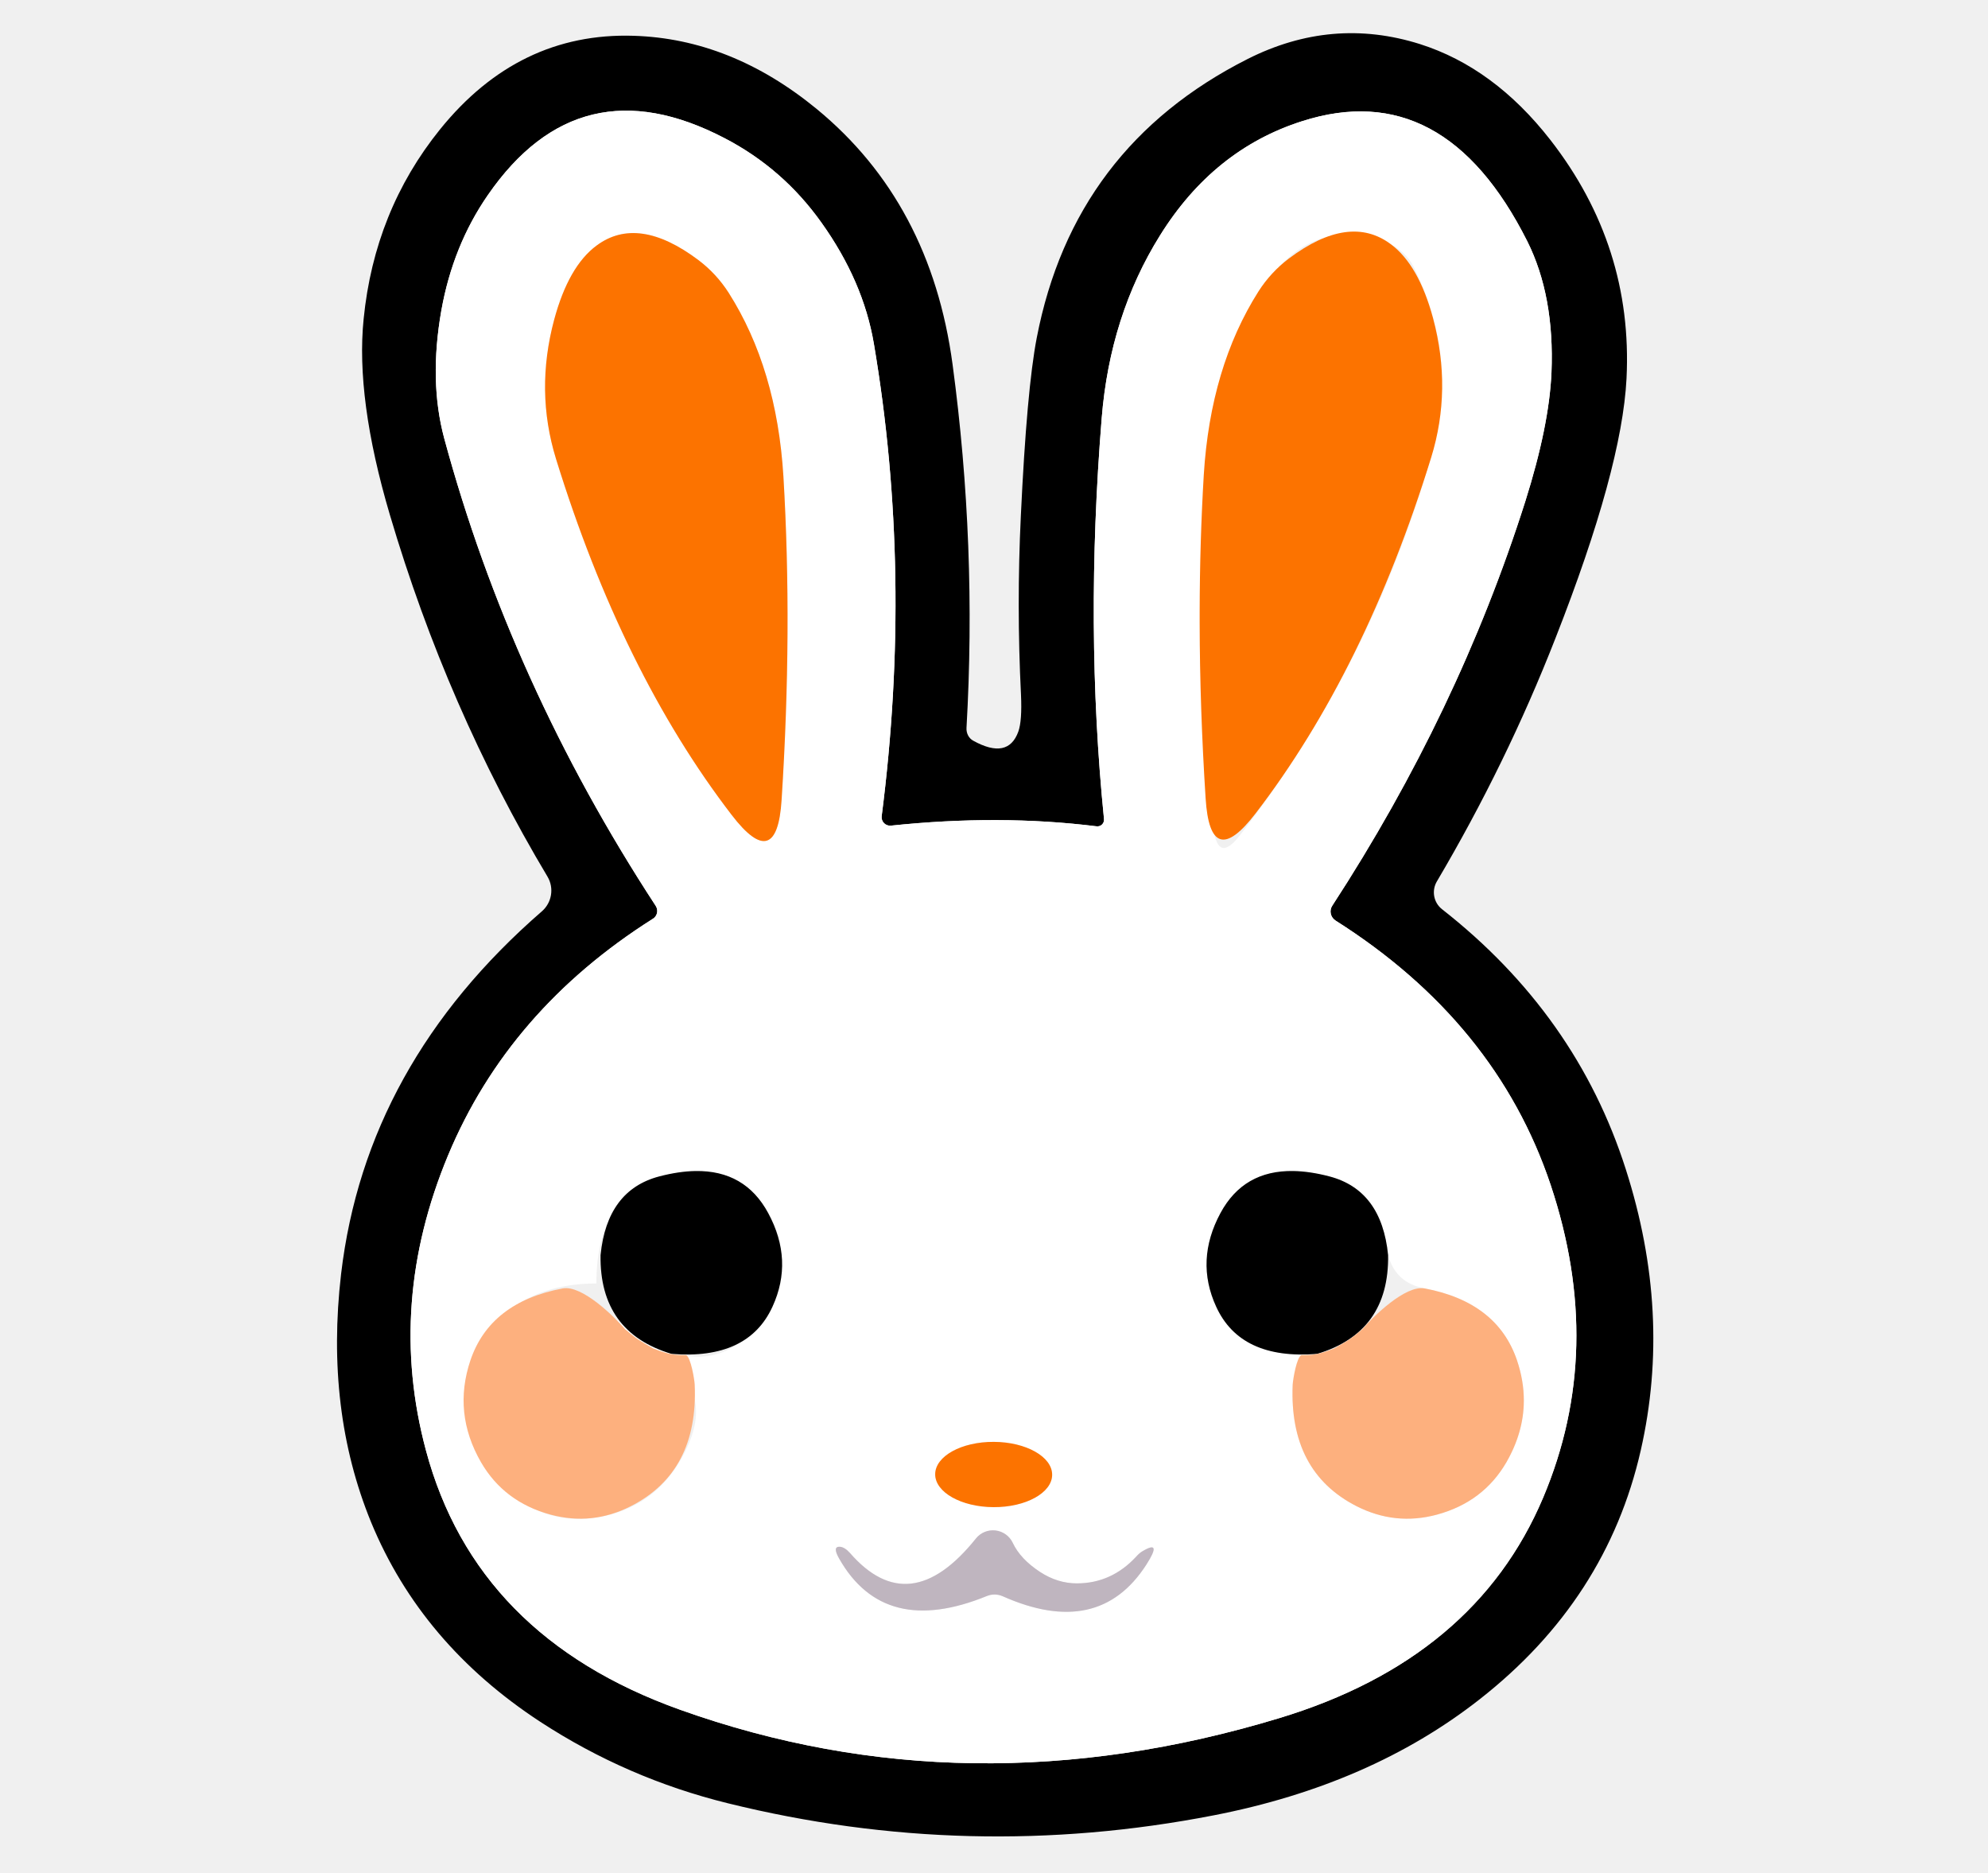
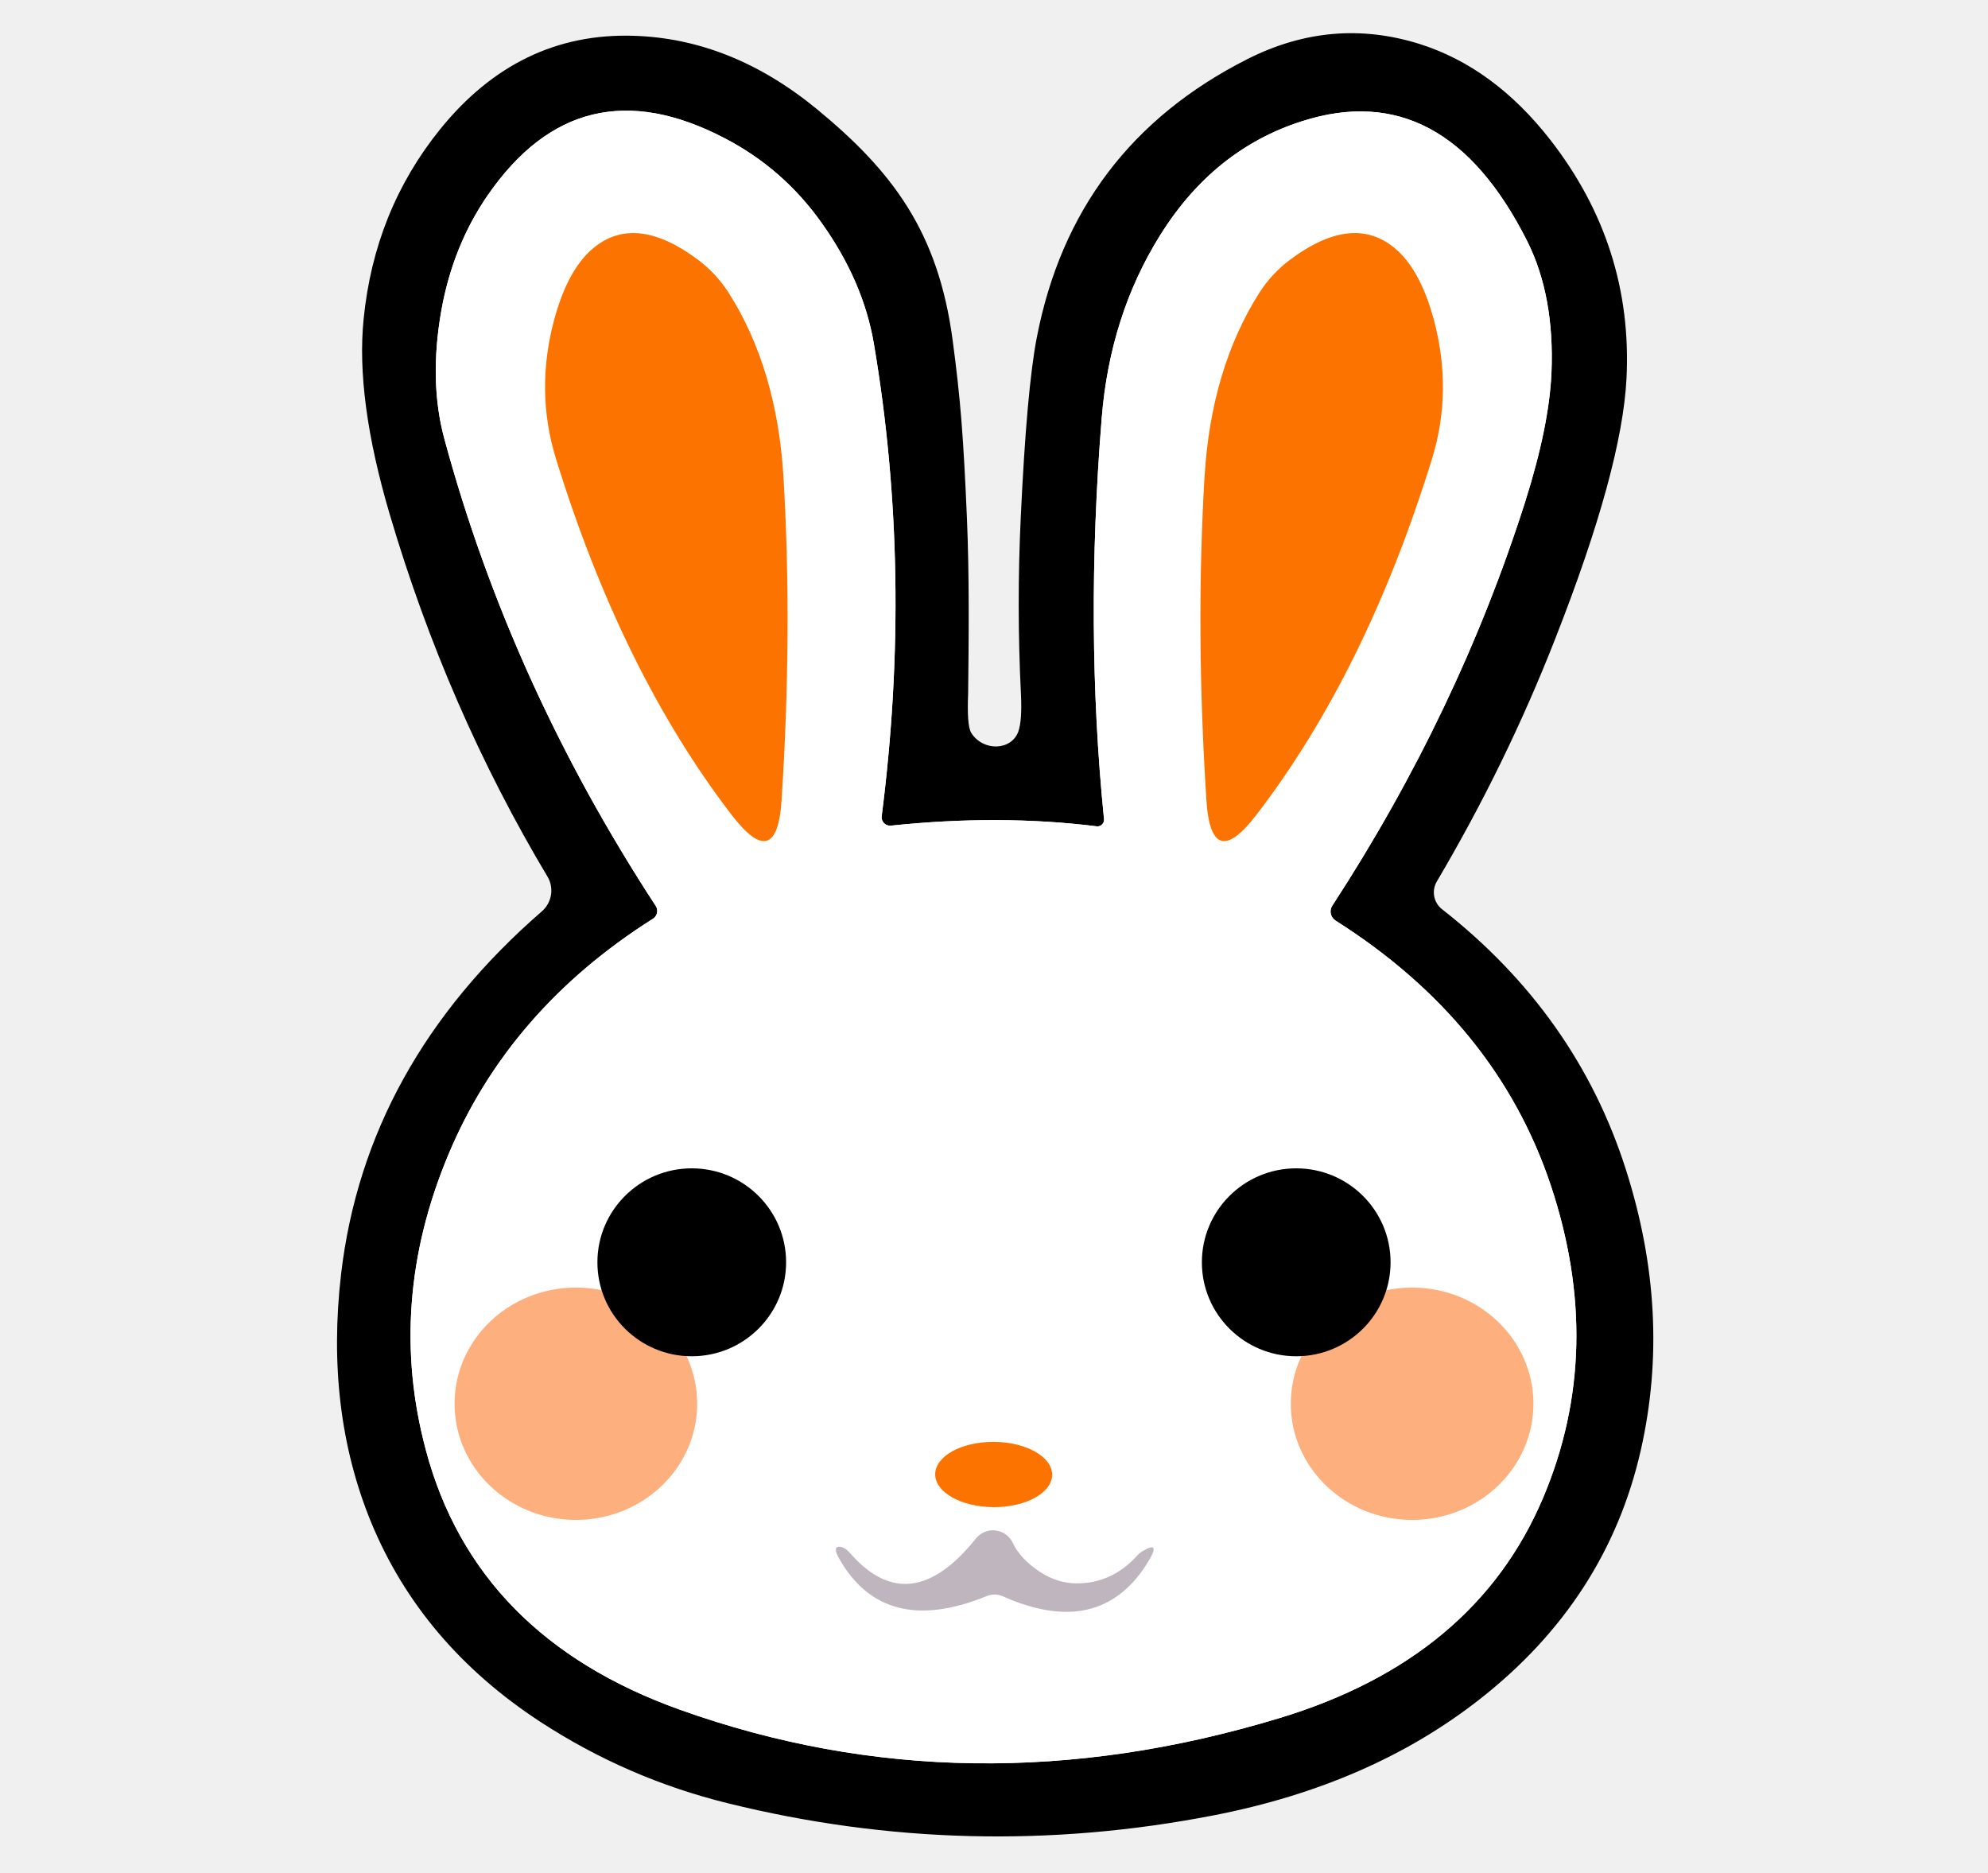
- <svg xmlns="http://www.w3.org/2000/svg" version="1.1" viewBox="0 0 120 113" id="svg22">
-   <defs id="defs26">
-     <filter style="color-interpolation-filters:sRGB;" id="filter336">
-       <feColorMatrix type="saturate" values="1" id="feColorMatrix334" />
-     </filter>
-   </defs>
-   <path fill="rgb(0,0,0)" fill-opacity="1.000" d="M 87.04 54.87 Q 95.16 61.23 98.14 70.58 Q 100.92 79.26 99.04 87.53 Q 96.99 96.55 89.31 102.56 Q 82.73 107.72 73.26 109.56 Q 58.51 112.43 43.93 108.83 Q 37.85 107.33 32.62 103.92 Q 25.43 99.22 22.40 91.87 Q 19.63 85.11 20.59 76.88 Q 22.08 64.23 32.71 55.00 A 1.66 1.65 -36.0 0 0 33.05 52.91 Q 26.99 42.77 23.53 31.06 Q 21.46 24.05 21.95 19.25 Q 22.60 12.72 26.56 7.81 Q 31.30 1.94 38.25 2.16 Q 44.13 2.34 49.29 6.57 Q 56.19 12.24 57.50 22.00 Q 58.97 32.93 58.34 43.93 A 0.85 0.78 -74.8 0 0 58.74 44.70 Q 60.85 45.87 61.47 44.15 Q 61.70 43.50 61.63 41.94 Q 61.36 36.54 61.62 31.14 Q 61.98 23.50 62.58 20.39 Q 64.80 8.87 75.31 3.56 Q 80.41 0.99 85.71 2.66 Q 90.18 4.08 93.58 8.44 Q 98.58 14.86 98.18 22.85 Q 97.90 28.31 93.89 38.52 Q 90.93 46.09 86.73 53.20 A 1.30 1.29 -55.5 0 0 87.04 54.87 Z M 66.19 49.87 Q 60.33 49.14 53.77 49.83 A 0.51 0.51 -89.1 0 1 53.22 49.26 Q 55.10 34.61 52.75 20.75 Q 52.11 16.97 49.58 13.43 Q 47.26 10.17 43.74 8.34 Q 34.98 3.77 29.45 11.77 Q 27.34 14.82 26.64 18.74 Q 25.89 23.00 26.81 26.44 Q 30.81 41.24 39.58 54.67 A 0.56 0.55 57.4 0 1 39.41 55.45 Q 30.71 60.95 27.05 69.72 Q 23.33 78.65 25.71 87.53 Q 28.72 98.78 41.06 103.19 Q 58.43 109.39 77.23 103.69 Q 89.04 100.11 93.15 90.38 Q 96.92 81.45 93.60 71.51 Q 90.31 61.70 80.62 55.56 A 0.65 0.64 32.6 0 1 80.42 54.66 Q 88.03 42.97 92.07 30.26 Q 93.51 25.70 93.65 22.49 Q 93.84 17.86 92.19 14.56 Q 87.17 4.58 78.61 7.31 Q 73.26 9.01 70.02 14.21 Q 67.00 19.05 66.50 25.25 Q 65.48 37.89 66.64 49.43 A 0.40 0.40 0.6 0 1 66.19 49.87 Z" id="path2" />
-   <path fill="rgb(255,255,255)" fill-opacity="1.000" d="M 66.64 49.43 Q 65.48 37.89 66.50 25.25 Q 67.00 19.05 70.02 14.21 Q 73.26 9.01 78.61 7.31 Q 87.17 4.58 92.19 14.56 Q 93.84 17.86 93.65 22.49 Q 93.51 25.70 92.07 30.26 Q 88.03 42.97 80.42 54.66 A 0.65 0.64 32.6 0 0 80.62 55.56 Q 90.31 61.70 93.60 71.51 Q 96.92 81.45 93.15 90.38 Q 89.04 100.11 77.23 103.69 Q 58.43 109.39 41.06 103.19 Q 28.72 98.78 25.71 87.53 Q 23.33 78.65 27.05 69.72 Q 30.71 60.95 39.41 55.45 A 0.56 0.55 57.4 0 0 39.58 54.67 Q 30.81 41.24 26.81 26.44 Q 25.89 23.00 26.64 18.74 Q 27.34 14.82 29.45 11.77 Q 34.98 3.77 43.74 8.34 Q 47.26 10.17 49.58 13.43 Q 52.11 16.97 52.75 20.75 Q 55.10 34.61 53.22 49.26 A 0.51 0.51 -89.1 0 0 53.77 49.83 Q 60.33 49.14 66.19 49.87 A 0.40 0.40 0.6 0 0 66.64 49.43 Z M 42.15 15.69 Q 38.51 12.96 36.01 14.82 Q 34.32 16.07 33.45 19.30 Q 32.30 23.60 33.56 27.69 Q 37.54 40.56 44.17 49.19 Q 46.90 52.74 47.18 48.27 Q 47.84 38.00 47.29 28.75 Q 46.89 22.25 43.99 17.68 Q 43.25 16.52 42.15 15.69 Z M 83.69 14.64 Q 79.30 13.02 76.50 17.00 Q 74.01 20.53 73.39 24.82 Q 71.55 37.40 73.25 50.02 Q 73.53 52.10 74.82 50.44 Q 82.08 41.13 85.79 29.52 Q 87.10 25.42 87.05 22.87 Q 86.97 19.43 85.35 16.14 A 3.03 3.02 -2.8 0 0 83.69 14.64 Z M 36.00 77.46 Q 32.56 77.46 30.35 79.38 Q 28.21 81.23 28.13 84.36 Q 28.04 88.13 30.98 90.30 Q 33.49 92.16 36.48 91.50 Q 39.79 90.77 41.37 87.58 Q 42.31 85.68 41.88 84.30 Q 41.31 82.49 38.69 82.06 Q 36.84 81.76 37.25 79.71 Q 43.07 84.32 46.31 79.13 Q 47.41 77.37 47.17 75.52 Q 46.88 73.35 45.29 72.01 Q 43.26 70.31 40.39 70.95 Q 35.99 71.94 36.00 77.46 Z M 79.50 81.71 Q 80.90 81.81 79.70 82.39 Q 79.12 82.66 78.53 82.89 A 0.80 0.74 -10.5 0 0 78.03 83.56 Q 77.80 88.82 81.88 90.90 Q 84.22 92.09 86.74 91.41 Q 89.54 90.65 90.93 88.25 Q 92.64 85.28 91.57 82.10 Q 90.38 78.59 86.00 77.76 Q 84.24 77.43 83.79 75.75 Q 83.40 71.83 80.25 71.00 Q 75.53 69.76 73.67 73.21 Q 72.13 76.07 73.41 78.86 Q 74.88 82.08 79.50 81.71 Z M 63.51 89.008 A 3.53 1.97 0.3 0 0 59.99 87.02 A 3.53 1.97 0.3 0 0 56.45 88.972 A 3.53 1.97 0.3 0 0 59.97 90.96 A 3.53 1.97 0.3 0 0 63.51 89.008 Z M 62.78 94.87 Q 61.59 94.09 61.13 93.11 A 1.32 1.32 -38.3 0 0 58.91 92.85 Q 54.90 97.86 51.30 93.72 A 1.04 0.54 59.1 0 0 50.70 93.35 Q 50.23 93.32 50.65 94.06 Q 53.37 98.86 59.58 96.32 A 1.23 1.22 -43.7 0 1 60.53 96.34 Q 66.31 98.91 69.19 94.44 Q 70.18 92.90 68.98 93.61 Q 68.78 93.72 68.57 93.96 Q 67.08 95.56 65.00 95.56 Q 63.84 95.56 62.78 94.87 Z" id="path4" />
-   <path fill="rgb(252,115,0)" fill-opacity="1.000" d="m 38.795,14.107 c -1.023,-0.145 -1.952,0.093 -2.785,0.713 -1.127,0.833 -1.981,2.327 -2.561,4.48 -0.767,2.867 -0.729,5.662 0.111,8.389 2.653,8.58 6.189,15.747 10.609,21.5 1.82,2.367 2.823,2.06 3.01,-0.92 0.44,-6.847 0.476,-13.353 0.109,-19.52 -0.267,-4.333 -1.365,-8.024 -3.299,-11.07 -0.493,-0.773 -1.107,-1.437 -1.84,-1.99 -1.213,-0.91 -2.332,-1.437 -3.355,-1.582 z M 47.54,37.017 c -4.86e-4,0.224 -4.86e-4,0.449 0,0.674 z" id="path6" class="UnoptimicedTransforms" />
-   <path fill="rgb(0,0,0)" fill-opacity="1.000" d="m 78.068,70.674 c -2.002,-0.034 -3.468,0.812 -4.398,2.537 -1.027,1.907 -1.113,3.788 -0.26,5.648 0.98,2.147 3.01,3.098 6.09,2.852 C 82.407,80.844 83.836,78.857 83.789,75.75 83.529,73.137 82.35,71.553 80.25,71 79.463,70.793 78.736,70.685 78.068,70.674 Z" id="path12" class="UnoptimicedTransforms" />
-   <path fill="#fdb07e" fill-opacity="1" d="M 91.982,84.554 C 91.986,83.746 91.849,82.928 91.57,82.1 90.777,79.76 88.92,78.313 86,77.76 c -1.173,-0.22 -3.119,1.708 -3.773,2.465 -0.756,0.644 -0.908,0.706 -1.699,1.16 -0.946,0.369 -1.257,0.401 -1.969,0.395 -0.291,0.116 -0.516,1.49 -0.529,1.781 -0.153,3.507 1.132,5.953 3.852,7.34 1.56,0.793 3.179,0.963 4.859,0.51 C 88.607,90.903 90.003,89.85 90.93,88.25 c 0.694,-1.206 1.045,-2.438 1.052,-3.696 z" id="path14" class="UnoptimicedTransforms" />
-   <ellipse fill="rgb(252,115,0)" fill-opacity="1.000" cx="0" cy="0" rx="3.53" ry="1.97" transform="translate(59.98,88.99) rotate(0.3)" id="ellipse18" />
-   <path fill="rgb(191,181,191)" fill-opacity="1.000" d="M 65.00 95.56 Q 67.08 95.56 68.57 93.96 Q 68.78 93.72 68.98 93.61 Q 70.18 92.90 69.19 94.44 Q 66.31 98.91 60.53 96.34 A 1.23 1.22 -43.7 0 0 59.58 96.32 Q 53.37 98.86 50.65 94.06 Q 50.23 93.32 50.70 93.35 A 1.04 0.54 59.1 0 1 51.30 93.72 Q 54.90 97.86 58.91 92.85 A 1.32 1.32 -38.3 0 1 61.13 93.11 Q 61.59 94.09 62.78 94.87 Q 63.84 95.56 65.00 95.56 Z" id="path20" />
-   <path id="path390" d="m 47.54,37.691 c 0.007,3.431 0.128,6.957 0.36,10.578 0.187,2.98 1.19,3.287 3.01,0.92 4.42,-5.753 7.956,-12.92 10.609,-21.5 0.84,-2.727 0.878,-5.522 0.111,-8.389 -0.58,-2.153 -1.434,-3.647 -2.561,-4.48 -0.833,-0.62 -1.762,-0.858 -2.785,-0.713 -1.023,0.145 -2.142,0.672 -3.355,1.582 -0.733,0.553 -1.347,1.217 -1.84,1.99 C 49.157,20.726 48.056,24.417 47.789,28.75 47.629,31.441 47.546,34.197 47.54,37.017 Z" fill="#fc7300" fill-opacity="1" class="UnoptimicedTransforms" style="display:inline" transform="translate(24.8736,-0.0891604)" />
-   <path id="path396" d="m 89.514,70.674 c -0.667,0.011 -1.395,0.12 -2.182,0.326 -2.1,0.553 -3.279,2.137 -3.539,4.75 -0.047,3.107 1.382,5.094 4.289,5.961 3.08,0.247 5.11,-0.705 6.09,-2.852 0.853,-1.86 0.767,-3.742 -0.26,-5.648 -0.93,-1.725 -2.396,-2.571 -4.398,-2.537 z" fill="#000000" fill-opacity="1" class="UnoptimicedTransforms" style="display:inline" transform="translate(-47.5419)" />
-   <path id="path402" d="m 97.963,77.76 c -2.92,0.553 -4.775,2 -5.568,4.34 -0.713,2.12 -0.501,4.17 0.639,6.15 0.927,1.6 2.325,2.653 4.191,3.16 1.68,0.453 3.299,0.284 4.859,-0.51 2.72,-1.387 4.003,-3.833 3.85,-7.34 -0.013,-0.292 -0.236,-1.665 -0.527,-1.781 -0.712,0.007 -1.023,-0.025 -1.969,-0.395 -0.791,-0.454 -0.945,-0.516 -1.701,-1.16 -0.654,-0.757 -2.6,-2.685 -3.773,-2.465 z" fill="#fdb07e" fill-opacity="1" class="UnoptimicedTransforms" style="display:inline" transform="translate(-64)" />
+ <svg xmlns="http://www.w3.org/2000/svg" id="bencher_rabbit_logo" version="1.1" viewBox="0 0 120 113">
+   <path id="outline" fill="#000000" fill-opacity="1" d="m 87.04,54.87 c 5.413,4.24 9.113,9.477 11.1,15.71 1.853,5.787 2.153,11.437 0.9,16.95 -1.367,6.013 -4.61,11.023 -9.73,15.03 -4.387,3.44 -9.737,5.773 -16.05,7 -9.833,1.913 -19.61,1.67 -29.33,-0.73 -4.053,-1 -7.823,-2.637 -11.31,-4.91 C 27.827,100.787 24.42,96.77 22.4,91.87 20.553,87.363 19.95,82.367 20.59,76.88 21.583,68.447 25.623,61.153 32.71,55 c 0.603,-0.527 0.746,-1.406 0.34,-2.09 -4.04,-6.76 -7.213,-14.043 -9.52,-21.85 -1.38,-4.673 -1.907,-8.61 -1.58,-11.81 0.433,-4.353 1.97,-8.167 4.61,-11.44 3.16,-3.913 7.057,-5.797 11.69,-5.65 3.92,0.12 7.6,1.59 11.04,4.41 4.6,3.78 7.337,7.429 8.21,13.936 0.49,3.643 0.657,5.953 0.865,10.74 0.15,3.522 0.112,7.281 0.074,10.602 -0.048,1.205 -0.011,2.063 0.193,2.394 0.734,1.131 2.424,1.055 2.837,-0.092 0.153,-0.433 0.207,-1.17 0.16,-2.21 -0.18,-3.6 -0.183,-7.2 -0.01,-10.8 0.24,-5.093 0.56,-8.677 0.96,-10.75 1.48,-7.68 5.723,-13.29 12.73,-16.83 3.4,-1.713 6.867,-2.013 10.4,-0.9 2.98,0.947 5.603,2.873 7.87,5.78 3.333,4.28 4.867,9.083 4.6,14.41 -0.187,3.64 -1.617,8.863 -4.29,15.67 -1.973,5.047 -4.36,9.94 -7.16,14.68 -0.327,0.559 -0.194,1.272 0.31,1.67 z m -20.85,-5 C 62.283,49.383 58.143,49.37 53.77,49.83 53.447,49.858 53.181,49.582 53.22,49.26 54.473,39.493 54.317,29.99 52.75,20.75 52.323,18.23 51.267,15.79 49.58,13.43 48.033,11.257 46.087,9.56 43.74,8.34 37.9,5.293 33.137,6.437 29.45,11.77 c -1.407,2.033 -2.343,4.357 -2.81,6.97 -0.5,2.84 -0.443,5.407 0.17,7.7 2.667,9.867 6.923,19.277 12.77,28.23 0.173,0.265 0.096,0.619 -0.17,0.78 -5.8,3.667 -9.92,8.423 -12.36,14.27 -2.48,5.953 -2.927,11.89 -1.34,17.81 2.007,7.5 7.123,12.72 15.35,15.66 11.58,4.133 23.637,4.3 36.17,0.5 7.873,-2.387 13.18,-6.823 15.92,-13.31 2.513,-5.953 2.663,-12.243 0.45,-18.87 -2.193,-6.54 -6.52,-11.857 -12.98,-15.95 -0.308,-0.195 -0.398,-0.601 -0.2,-0.9 5.073,-7.793 8.957,-15.927 11.65,-24.4 0.96,-3.04 1.487,-5.63 1.58,-7.77 0.127,-3.087 -0.36,-5.73 -1.46,-7.93 -3.347,-6.653 -7.873,-9.07 -13.58,-7.25 -3.567,1.133 -6.43,3.433 -8.59,6.9 -2.013,3.227 -3.187,6.907 -3.52,11.04 -0.68,8.427 -0.633,16.487 0.14,24.18 0.028,0.258 -0.193,0.474 -0.45,0.44 z" />
+   <path id="face" d="m 37.625,6.68 c -0.315,0.006 -0.626,0.03 -0.932,0.068 -0.306,0.039 -0.609,0.093 -0.906,0.164 -0.298,0.071 -0.592,0.159 -0.881,0.264 -0.289,0.104 -0.575,0.224 -0.855,0.361 -0.281,0.137 -0.556,0.291 -0.828,0.461 -0.272,0.17 -0.543,0.354 -0.807,0.557 -0.264,0.202 -0.524,0.421 -0.779,0.656 -0.256,0.235 -0.507,0.488 -0.754,0.756 -0.247,0.268 -0.49,0.551 -0.729,0.852 -0.239,0.301 -0.475,0.618 -0.705,0.951 -0.352,0.508 -0.674,1.036 -0.967,1.58 -0.293,0.545 -0.555,1.107 -0.789,1.688 -0.234,0.581 -0.44,1.18 -0.615,1.797 -0.175,0.617 -0.321,1.253 -0.438,1.906 -0.125,0.71 -0.216,1.402 -0.271,2.078 -0.055,0.676 -0.077,1.335 -0.062,1.977 0.014,0.642 0.065,1.266 0.148,1.873 0.084,0.607 0.202,1.198 0.355,1.771 0.333,1.233 0.691,2.461 1.074,3.68 0.383,1.219 0.79,2.43 1.223,3.635 0.433,1.205 0.891,2.403 1.373,3.594 0.482,1.191 0.989,2.375 1.521,3.551 0.532,1.176 1.09,2.344 1.672,3.506 0.582,1.162 1.187,2.317 1.818,3.465 0.631,1.148 1.29,2.288 1.971,3.422 0.681,1.133 1.386,2.26 2.117,3.379 0.041,0.063 0.07,0.133 0.084,0.207 0.014,0.074 0.012,0.15 -0.004,0.223 -0.016,0.073 -0.047,0.141 -0.09,0.201 -0.043,0.06 -0.097,0.11 -0.16,0.148 -0.725,0.458 -1.423,0.935 -2.096,1.428 -0.672,0.492 -1.319,1.001 -1.939,1.527 -0.62,0.526 -1.214,1.07 -1.781,1.631 -0.567,0.561 -1.108,1.138 -1.623,1.732 -0.515,0.595 -1.004,1.205 -1.467,1.834 -0.462,0.629 -0.899,1.275 -1.309,1.938 -0.41,0.663 -0.795,1.342 -1.152,2.039 -0.357,0.697 -0.687,1.412 -0.992,2.143 -0.31,0.744 -0.589,1.487 -0.836,2.23 -0.246,0.744 -0.462,1.487 -0.645,2.23 -0.183,0.743 -0.334,1.486 -0.453,2.229 -0.119,0.743 -0.206,1.484 -0.262,2.227 -0.056,0.742 -0.08,1.485 -0.072,2.227 0.008,0.742 0.046,1.482 0.117,2.223 0.071,0.741 0.176,1.482 0.311,2.223 0.135,0.741 0.302,1.481 0.5,2.221 0.125,0.469 0.262,0.93 0.412,1.381 0.15,0.451 0.31,0.893 0.484,1.326 0.174,0.433 0.36,0.856 0.559,1.271 0.198,0.415 0.41,0.821 0.633,1.219 0.223,0.397 0.456,0.786 0.703,1.166 0.247,0.38 0.506,0.751 0.777,1.113 0.271,0.362 0.554,0.715 0.85,1.059 0.295,0.344 0.604,0.68 0.924,1.006 0.32,0.326 0.652,0.643 0.996,0.951 0.344,0.308 0.7,0.608 1.068,0.898 0.368,0.291 0.748,0.573 1.141,0.846 0.393,0.273 0.798,0.536 1.215,0.791 0.417,0.255 0.846,0.501 1.287,0.738 0.441,0.237 0.896,0.466 1.361,0.686 0.466,0.219 0.944,0.429 1.434,0.631 0.49,0.202 0.992,0.394 1.506,0.578 0.724,0.258 1.448,0.501 2.176,0.729 0.727,0.227 1.458,0.44 2.189,0.637 0.731,0.196 1.464,0.376 2.199,0.541 0.735,0.165 1.47,0.317 2.209,0.451 0.739,0.134 1.48,0.252 2.223,0.355 0.742,0.103 1.486,0.191 2.232,0.264 0.746,0.072 1.494,0.13 2.244,0.172 0.75,0.041 1.5,0.066 2.254,0.076 0.754,0.01 1.51,0.007 2.268,-0.014 0.757,-0.021 1.516,-0.058 2.277,-0.109 0.761,-0.052 1.522,-0.119 2.287,-0.201 0.765,-0.083 1.532,-0.179 2.301,-0.293 0.768,-0.114 1.538,-0.244 2.311,-0.389 0.772,-0.145 1.546,-0.303 2.322,-0.479 0.776,-0.176 1.552,-0.368 2.332,-0.574 0.78,-0.207 1.562,-0.429 2.346,-0.666 0.492,-0.149 0.973,-0.306 1.445,-0.471 0.472,-0.165 0.935,-0.338 1.387,-0.52 0.452,-0.181 0.894,-0.371 1.326,-0.568 0.432,-0.197 0.854,-0.402 1.266,-0.615 0.412,-0.213 0.813,-0.435 1.205,-0.664 0.392,-0.229 0.773,-0.466 1.145,-0.711 0.372,-0.245 0.734,-0.498 1.086,-0.76 0.352,-0.261 0.694,-0.531 1.025,-0.809 0.332,-0.277 0.653,-0.562 0.965,-0.855 0.312,-0.293 0.613,-0.595 0.904,-0.904 0.292,-0.309 0.574,-0.626 0.846,-0.951 0.272,-0.325 0.532,-0.659 0.783,-1 0.251,-0.341 0.493,-0.691 0.725,-1.049 0.231,-0.357 0.453,-0.722 0.664,-1.096 0.211,-0.373 0.412,-0.755 0.604,-1.145 0.191,-0.389 0.374,-0.786 0.545,-1.191 0.314,-0.744 0.592,-1.495 0.832,-2.25 0.24,-0.755 0.443,-1.514 0.609,-2.279 0.166,-0.765 0.296,-1.535 0.389,-2.311 0.093,-0.776 0.149,-1.558 0.168,-2.344 0.019,-0.786 4.2e-4,-1.578 -0.055,-2.375 -0.055,-0.797 -0.148,-1.599 -0.277,-2.406 -0.129,-0.807 -0.295,-1.62 -0.498,-2.438 -0.203,-0.818 -0.442,-1.64 -0.719,-2.469 -0.274,-0.817 -0.581,-1.615 -0.922,-2.395 -0.341,-0.779 -0.716,-1.54 -1.123,-2.281 -0.407,-0.741 -0.848,-1.463 -1.322,-2.166 -0.474,-0.703 -0.981,-1.386 -1.521,-2.051 -0.541,-0.665 -1.115,-1.309 -1.723,-1.936 -0.607,-0.626 -1.25,-1.234 -1.924,-1.822 -0.674,-0.588 -1.38,-1.157 -2.121,-1.707 -0.741,-0.55 -1.517,-1.08 -2.324,-1.592 -0.074,-0.047 -0.136,-0.108 -0.186,-0.178 -0.049,-0.07 -0.085,-0.15 -0.104,-0.234 -0.019,-0.085 -0.019,-0.171 -0.004,-0.254 0.015,-0.083 0.046,-0.163 0.094,-0.234 0.634,-0.974 1.251,-1.955 1.848,-2.939 0.597,-0.985 1.175,-1.973 1.734,-2.969 0.56,-0.995 1.1,-1.996 1.623,-3.002 0.523,-1.006 1.026,-2.018 1.512,-3.035 0.485,-1.017 0.952,-2.039 1.4,-3.066 0.448,-1.027 0.878,-2.06 1.289,-3.098 0.411,-1.038 0.804,-2.08 1.178,-3.129 0.374,-1.049 0.73,-2.103 1.066,-3.162 0.24,-0.76 0.453,-1.492 0.639,-2.195 0.186,-0.704 0.345,-1.38 0.477,-2.027 0.132,-0.647 0.235,-1.266 0.312,-1.857 0.077,-0.591 0.129,-1.154 0.152,-1.689 0.032,-0.772 0.025,-1.516 -0.02,-2.232 -0.022,-0.358 -0.056,-0.708 -0.098,-1.053 -0.042,-0.344 -0.092,-0.681 -0.152,-1.012 -0.061,-0.33 -0.133,-0.654 -0.213,-0.971 -0.08,-0.317 -0.168,-0.627 -0.268,-0.93 -0.099,-0.303 -0.208,-0.598 -0.326,-0.887 -0.118,-0.289 -0.247,-0.571 -0.385,-0.846 -0.209,-0.416 -0.422,-0.816 -0.641,-1.199 -0.218,-0.383 -0.442,-0.748 -0.67,-1.098 -0.228,-0.35 -0.458,-0.683 -0.695,-1 -0.237,-0.317 -0.479,-0.615 -0.725,-0.898 C 89.213,10.082 88.962,9.815 88.707,9.564 88.452,9.314 88.192,9.081 87.928,8.863 87.663,8.646 87.393,8.444 87.119,8.26 86.845,8.076 86.568,7.909 86.285,7.758 86.002,7.607 85.714,7.471 85.422,7.354 85.13,7.236 84.833,7.136 84.531,7.051 84.23,6.966 83.926,6.897 83.615,6.846 83.305,6.794 82.988,6.759 82.668,6.74 82.348,6.722 82.024,6.718 81.695,6.732 c -0.329,0.014 -0.662,0.046 -1,0.094 -0.338,0.048 -0.682,0.111 -1.029,0.191 -0.347,0.081 -0.7,0.179 -1.057,0.293 -0.446,0.142 -0.881,0.3 -1.305,0.479 -0.424,0.178 -0.836,0.375 -1.238,0.59 -0.402,0.215 -0.792,0.448 -1.172,0.699 -0.38,0.251 -0.75,0.519 -1.107,0.807 -0.358,0.287 -0.705,0.594 -1.041,0.918 -0.336,0.324 -0.661,0.665 -0.975,1.025 -0.314,0.36 -0.616,0.74 -0.908,1.137 -0.292,0.397 -0.574,0.813 -0.844,1.246 -0.252,0.403 -0.489,0.813 -0.715,1.23 -0.225,0.417 -0.438,0.842 -0.637,1.273 -0.199,0.432 -0.386,0.871 -0.559,1.316 -0.173,0.446 -0.332,0.899 -0.479,1.359 -0.147,0.46 -0.282,0.926 -0.402,1.4 -0.12,0.474 -0.226,0.955 -0.32,1.443 -0.094,0.488 -0.176,0.984 -0.244,1.486 C 66.596,24.223 66.542,24.733 66.5,25.25 c -0.085,1.053 -0.158,2.101 -0.221,3.143 -0.062,1.042 -0.113,2.079 -0.152,3.109 -0.04,1.03 -0.069,2.055 -0.086,3.074 -0.017,1.019 -0.021,2.032 -0.016,3.039 0.006,1.007 0.022,2.01 0.051,3.006 0.029,0.996 0.068,1.986 0.119,2.971 0.051,0.985 0.115,1.962 0.189,2.936 0.074,0.973 0.159,1.941 0.256,2.902 0.009,0.081 -0.008,0.163 -0.047,0.234 -0.039,0.071 -0.098,0.129 -0.17,0.166 -0.072,0.036 -0.154,0.05 -0.234,0.039 -0.977,-0.122 -1.967,-0.213 -2.973,-0.275 -1.006,-0.062 -2.028,-0.096 -3.062,-0.1 -1.035,-0.003 -2.084,0.024 -3.148,0.08 -1.064,0.056 -2.143,0.141 -3.236,0.256 -0.076,0.006 -0.153,-0.005 -0.223,-0.031 -0.07,-0.026 -0.134,-0.068 -0.188,-0.123 -0.053,-0.055 -0.093,-0.12 -0.117,-0.191 -0.024,-0.071 -0.031,-0.148 -0.021,-0.225 0.157,-1.221 0.29,-2.438 0.402,-3.65 0.113,-1.213 0.205,-2.421 0.273,-3.625 0.069,-1.204 0.114,-2.405 0.139,-3.602 0.024,-1.196 0.027,-2.388 0.008,-3.576 -0.02,-1.188 -0.061,-2.371 -0.125,-3.551 -0.064,-1.18 -0.15,-2.356 -0.258,-3.527 C 53.552,26.557 53.423,25.39 53.271,24.227 53.12,23.063 52.946,21.905 52.75,20.75 52.643,20.12 52.498,19.495 52.312,18.875 52.127,18.255 51.901,17.639 51.637,17.029 51.373,16.419 51.069,15.815 50.727,15.215 50.384,14.615 50.002,14.02 49.58,13.43 49.193,12.886 48.782,12.372 48.346,11.889 47.909,11.405 47.448,10.952 46.961,10.527 46.474,10.103 45.962,9.708 45.426,9.344 44.889,8.979 44.327,8.645 43.74,8.34 43.375,8.149 43.015,7.976 42.658,7.818 42.302,7.661 41.948,7.519 41.6,7.395 41.251,7.27 40.908,7.161 40.568,7.068 40.229,6.976 39.894,6.899 39.562,6.84 39.231,6.78 38.903,6.738 38.58,6.711 38.257,6.684 37.94,6.674 37.625,6.68 Z" style="fill:#ffffff" />
+   <path id="mouth" fill="rgb(191,181,191)" fill-opacity="1.000" d="M 65.00 95.56 Q 67.08 95.56 68.57 93.96 Q 68.78 93.72 68.98 93.61 Q 70.18 92.90 69.19 94.44 Q 66.31 98.91 60.53 96.34 A 1.23 1.22 -43.7 0 0 59.58 96.32 Q 53.37 98.86 50.65 94.06 Q 50.23 93.32 50.70 93.35 A 1.04 0.54 59.1 0 1 51.30 93.72 Q 54.90 97.86 58.91 92.85 A 1.32 1.32 -38.3 0 1 61.13 93.11 Q 61.59 94.09 62.78 94.87 Q 63.84 95.56 65.00 95.56 Z" />
+   <ellipse id="nose" fill="rgb(252,115,0)" fill-opacity="1.000" cx="0" cy="0" rx="3.53" ry="1.97" transform="rotate(0.3,-16965.809,11499.805)" />
+   <path id="ears" fill="rgb(252,115,0)" fill-opacity="1.000" d="m 42.15,15.69 c 0.733,0.553 1.347,1.217 1.84,1.99 1.933,3.047 3.033,6.737 3.3,11.07 0.367,6.167 0.33,12.673 -0.11,19.52 -0.187,2.98 -1.19,3.287 -3.01,0.92 -4.42,-5.753 -7.957,-12.92 -10.61,-21.5 -0.84,-2.727 -0.877,-5.523 -0.11,-8.39 0.58,-2.153 1.433,-3.647 2.56,-4.48 1.667,-1.24 3.713,-0.95 6.14,0.87 z m 35.7,0 c -0.733,0.553 -1.347,1.217 -1.84,1.99 -1.933,3.047 -3.033,6.737 -3.3,11.07 -0.367,6.167 -0.33,12.673 0.11,19.52 0.187,2.98 1.19,3.287 3.01,0.92 4.42,-5.753 7.957,-12.92 10.61,-21.5 0.84,-2.727 0.877,-5.523 0.11,-8.39 -0.58,-2.153 -1.433,-3.647 -2.56,-4.48 -1.667,-1.24 -3.713,-0.95 -6.14,0.87 z" />
+   <path id="cheeks" style="fill:#fdb07e;fill-opacity:1" d="m 42.084,84.719 c 0,3.872 -3.279,7.011 -7.323,7.011 -4.044,0 -7.323,-3.139 -7.323,-7.011 0,-3.872 3.279,-7.011 7.323,-7.011 4.044,0 7.323,3.139 7.323,7.011 z m 35.831,0 c 0,3.872 3.279,7.011 7.323,7.011 4.044,0 7.323,-3.139 7.323,-7.011 0,-3.872 -3.279,-7.011 -7.323,-7.011 -4.044,0 -7.323,3.139 -7.323,7.011 z" />
+   <path id="eyes" style="fill:#000000;fill-opacity:1" d="m 47.451,76.183 c 0,3.132 -2.55,5.671 -5.695,5.671 -3.145,0 -5.695,-2.539 -5.695,-5.671 0,-3.132 2.55,-5.671 5.695,-5.671 3.145,0 5.695,2.539 5.695,5.671 z m 25.097,0 c 0,3.132 2.55,5.671 5.695,5.671 3.145,0 5.695,-2.539 5.695,-5.671 0,-3.132 -2.55,-5.671 -5.695,-5.671 -3.145,0 -5.695,2.539 -5.695,5.671 z" />
</svg>
